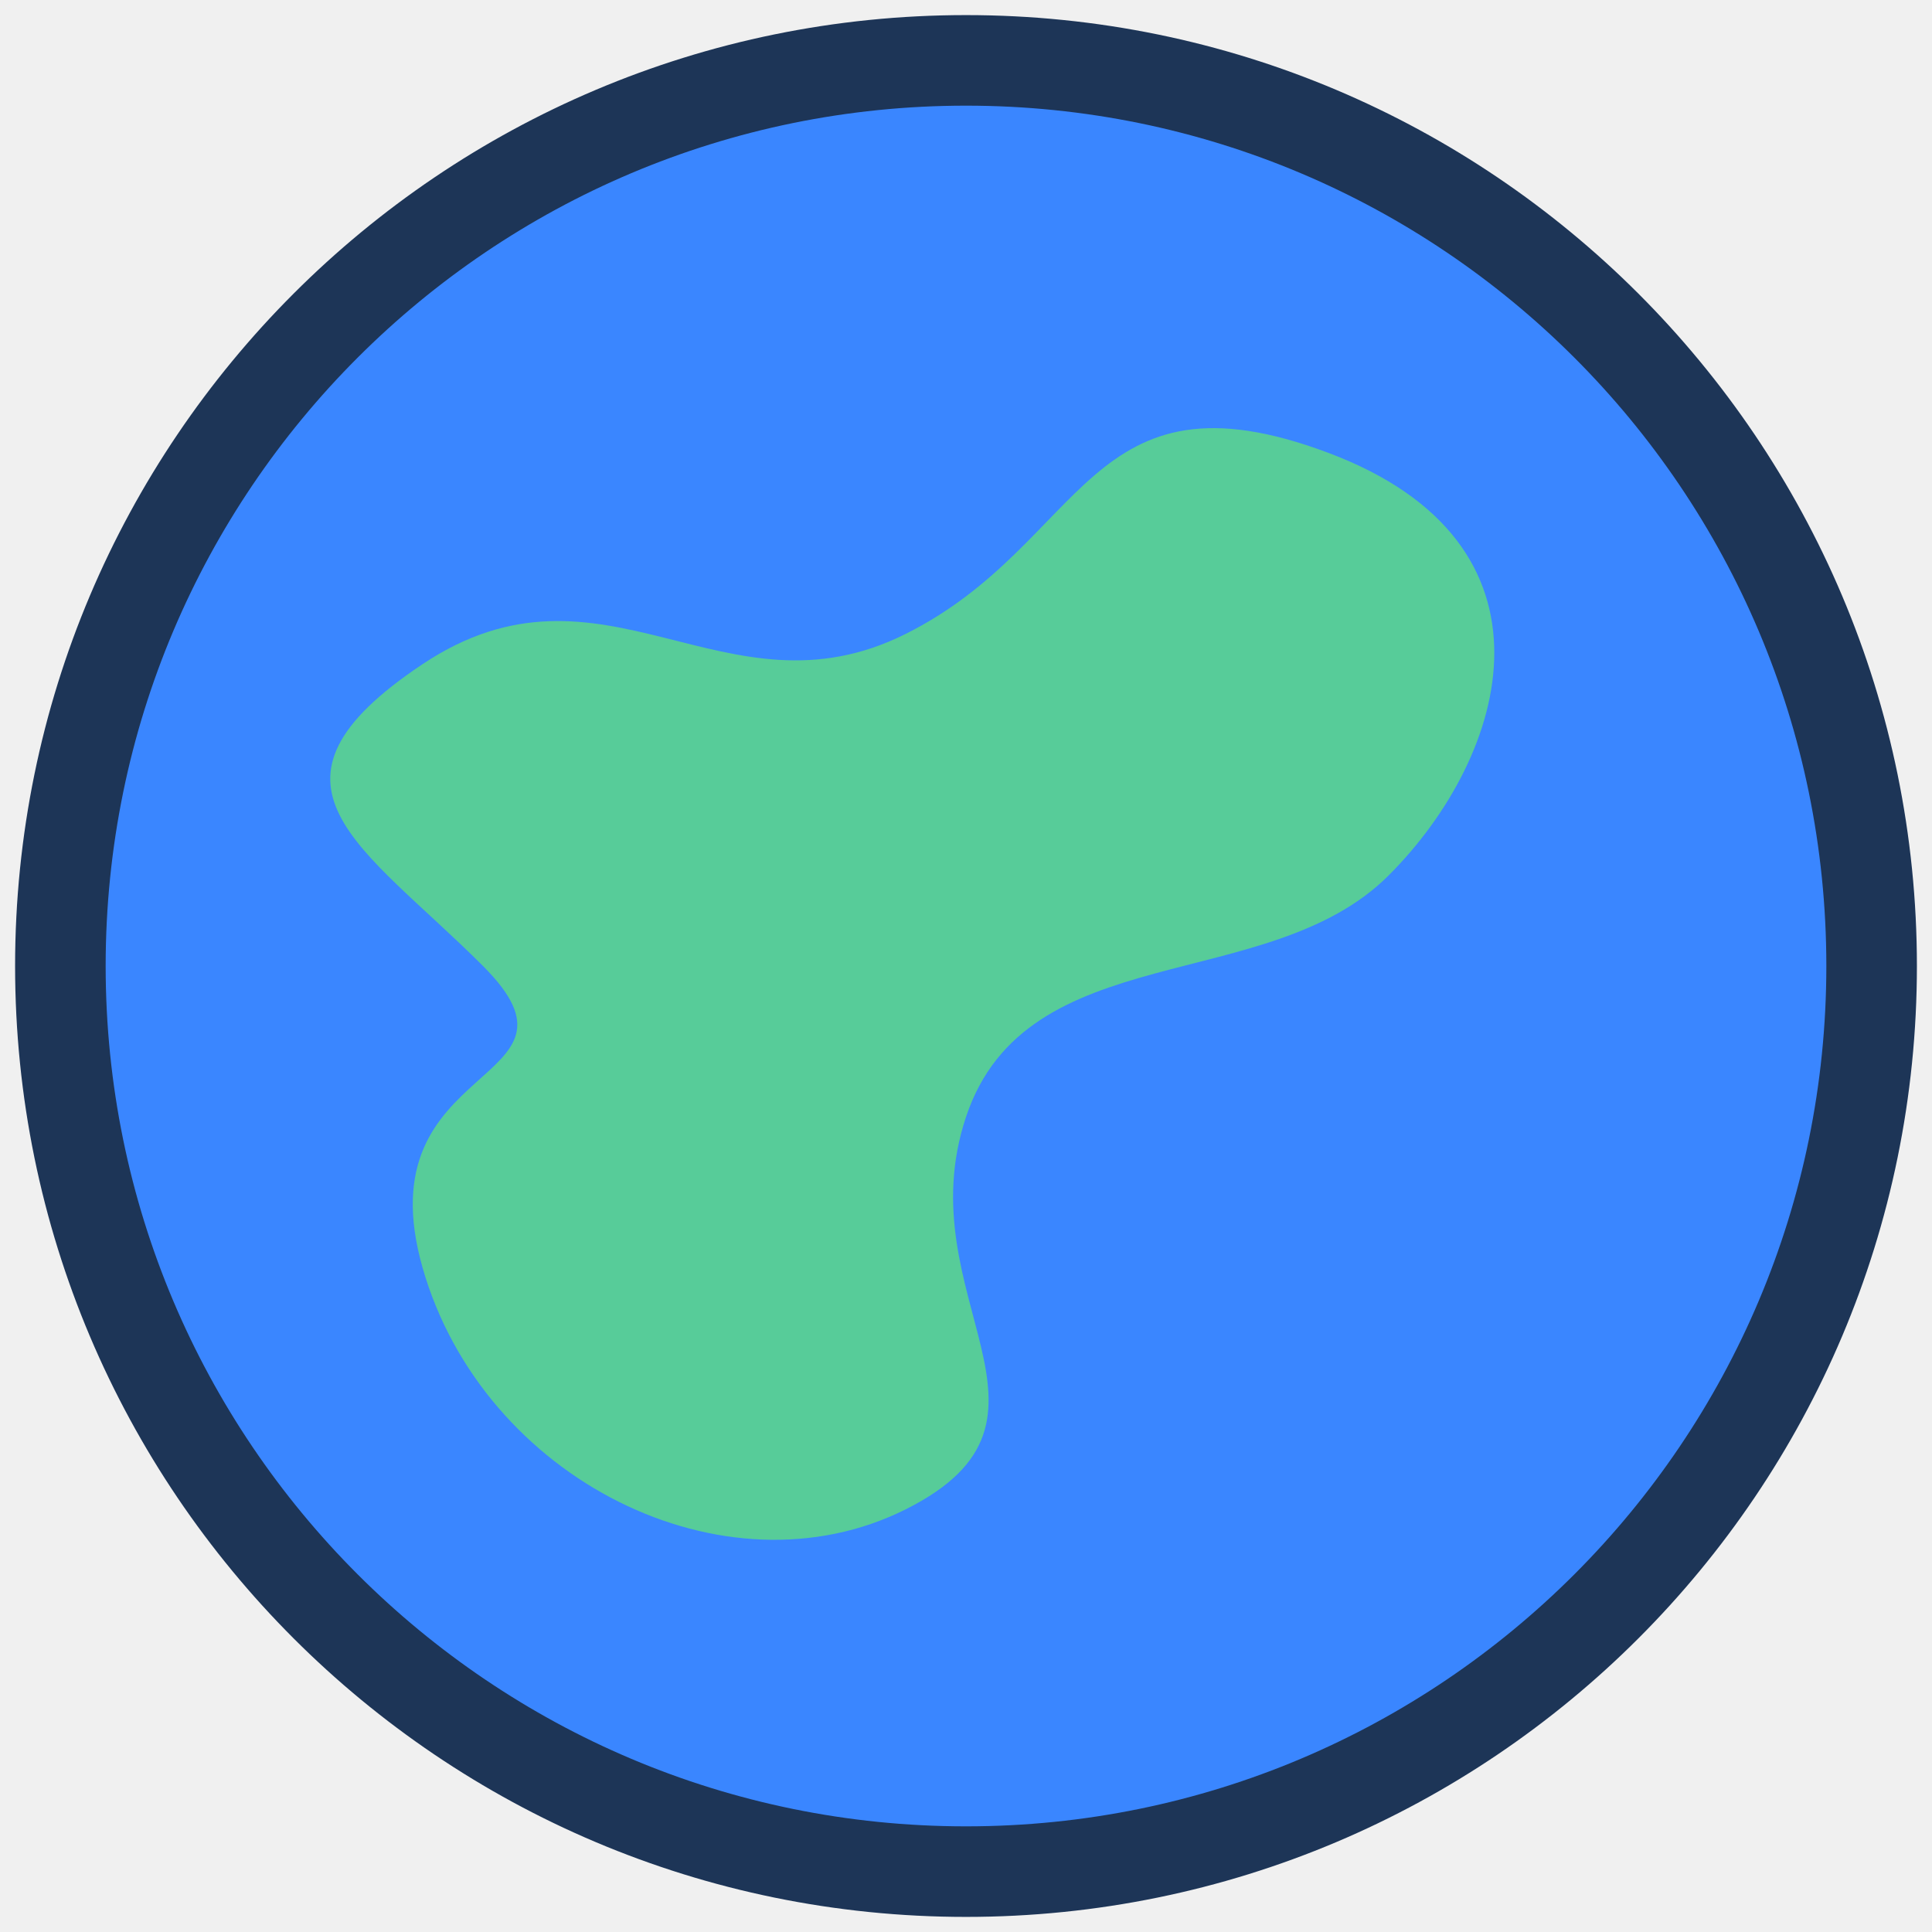
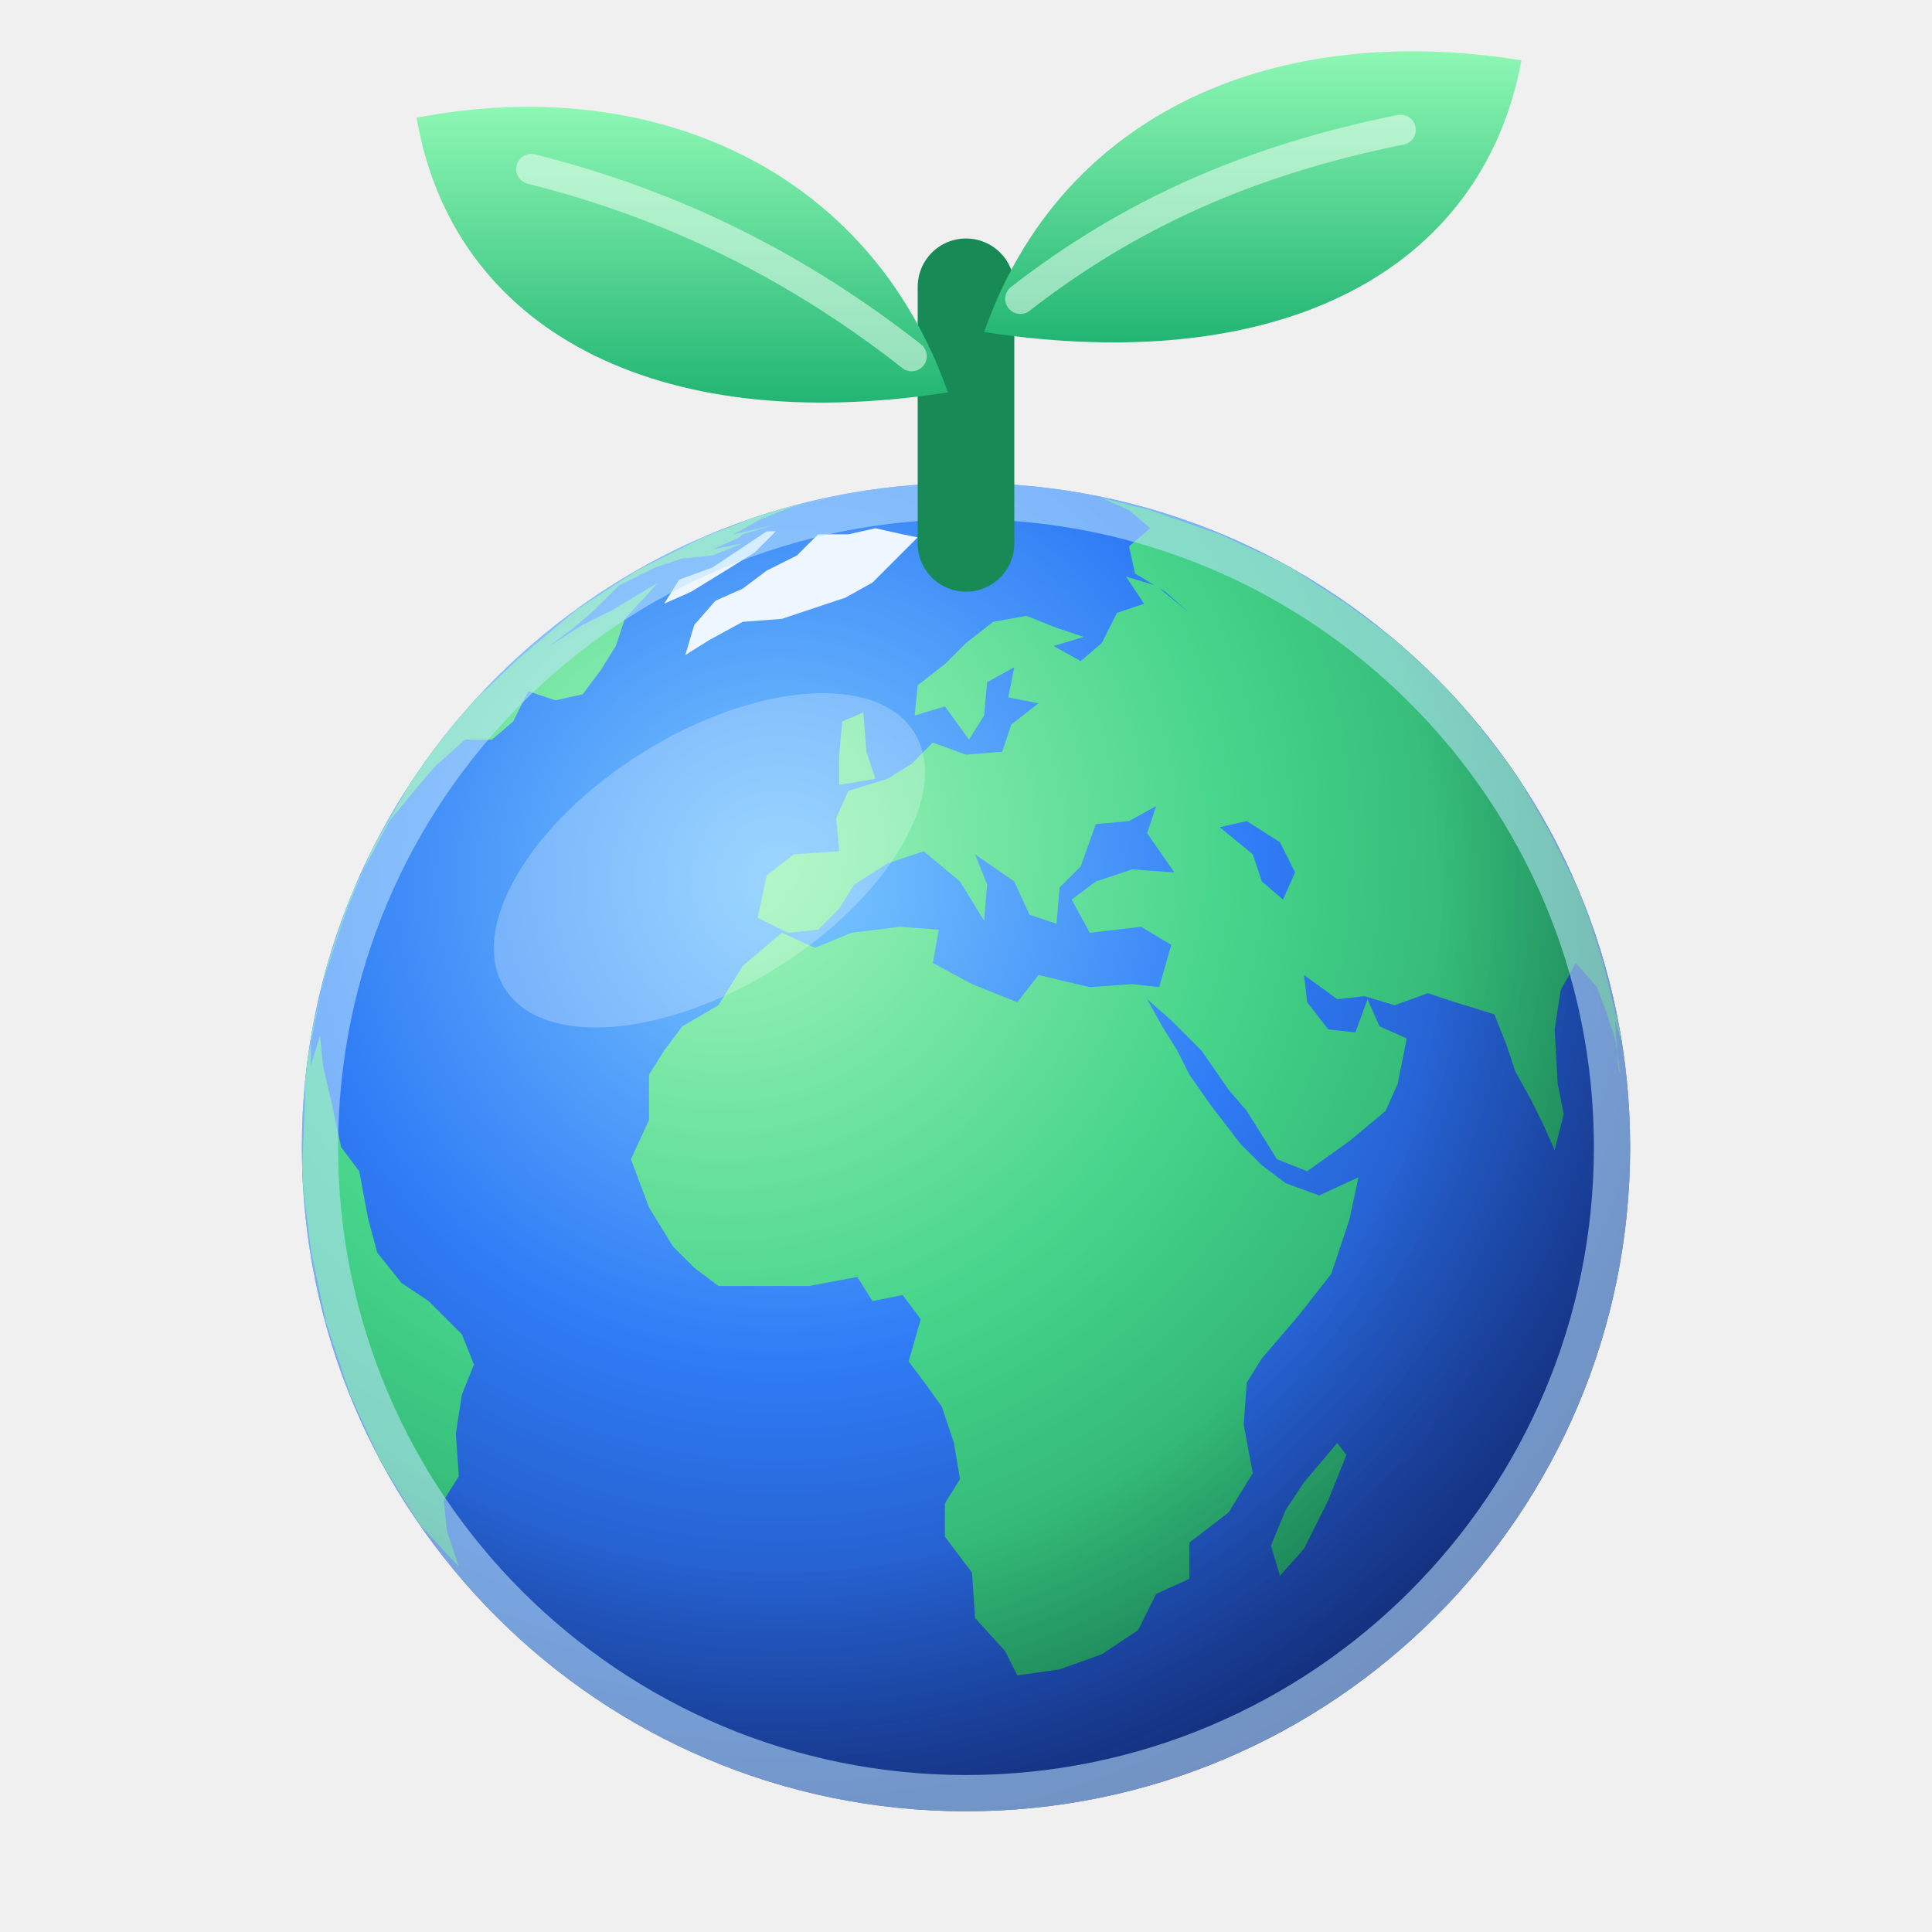
- <svg xmlns="http://www.w3.org/2000/svg" viewBox="0 0 64 64">
-   <circle cx="32" cy="32" r="30" fill="#3a86ff" />
-   <path d="M14 22c6-4 10 2 16-1s6-9 14-6 6 10 2 14-12 2-14 8 4 10-2 13-14-1-16-8 6-6 2-10-8-6-2-10z" fill="#57cc99" />
-   <circle cx="32" cy="32" r="30" fill="none" stroke="#1d3557" stroke-width="3" />
+ <svg xmlns="http://www.w3.org/2000/svg" viewBox="0 0 64 64" role="img" aria-label="La grande aventure de la vie sur Terre">
+   <defs>
+     <radialGradient id="ocean" cx="36%" cy="30%" r="80%">
+       <stop offset="0" stop-color="#7ccaff" />
+       <stop offset=".45" stop-color="#2f7cf6" />
+       <stop offset="1" stop-color="#15338f" />
+     </radialGradient>
+     <radialGradient id="land" gradientUnits="userSpaceOnUse" cx="24" cy="28" r="34">
+       <stop offset="0" stop-color="#a4f7bd" />
+       <stop offset=".5" stop-color="#46d48b" />
+       <stop offset="1" stop-color="#1c9a5f" />
+     </radialGradient>
+     <radialGradient id="night" cx="36%" cy="32%" r="90%">
+       <stop offset=".55" stop-color="#030622" stop-opacity="0" />
+       <stop offset="1" stop-color="#030622" stop-opacity=".55" />
+     </radialGradient>
+     <linearGradient id="leaf" x1="0" y1="0" x2="0" y2="1">
+       <stop offset="0" stop-color="#8ef7b4" />
+       <stop offset="1" stop-color="#22b573" />
+     </linearGradient>
+     <clipPath id="clip">
+       <circle cx="32" cy="38" r="22" />
+     </clipPath>
+   </defs>
+   <circle cx="32" cy="38" r="22" fill="url(#ocean)" />
+   <g clip-path="url(#clip)">
+     <path fill="url(#land)" d="M44.6 48.2L44 49.7L43.2 51.3L42.4 52.2L42.1 51.2L42.6 50L43.2 49.1L44.3 47.8ZM28.6 23.6L28.7 24.9L29 25.8L27.8 26L27.8 25L27.9 23.9ZM48.2 23.1L48.8 23.8L50.2 25.6L51.3 27.5L52.3 29.5L52.7 30.6L53.1 31.9L53.6 33.9L53.8 34.8L53.5 33.8L53.6 35.3L54 36.8L53.7 35.7L53.5 34.4L53.2 33.5L52.9 32.7L52.2 31.9L51.7 32.8L51.5 34.1L51.6 35.9L51.8 36.9L51.5 38.1L51.1 37.2L50.7 36.4L50.2 35.5L49.9 34.6L49.5 33.6L48.2 33.2L47.3 32.9L46.2 33.3L45.2 33L44.3 33.1L43.2 32.3L43.3 33.2L44 34.1L44.9 34.2L45.3 33.1L45.7 34L46.6 34.4L46.3 35.9L45.9 36.8L44.7 37.8L43.3 38.8L42.3 38.4L41.3 36.8L40.7 36.1L39.8 34.8L38.8 33.8L38 33.1L38.5 34L39 34.8L39.4 35.6L40.1 36.6L41.1 37.9L41.8 38.6L42.6 39.2L43.7 39.6L45 39L44.7 40.4L44.4 41.3L44.1 42.2L43 43.6L42.4 44.3L41.8 45L41.3 45.8L41.2 47.2L41.5 48.8L40.7 50.1L39.4 51.1L39.4 52.3L38.3 52.8L37.7 54L36.5 54.8L35.1 55.3L33.7 55.5L33.3 54.7L32.3 53.6L32.2 52.1L31.3 50.9L31.3 49.8L31.8 49L31.6 47.8L31.2 46.6L30.7 45.9L30.1 45.1L30.5 43.7L29.9 42.9L28.9 43.1L28.4 42.3L26.8 42.6L25 42.6L23.8 42.6L23 42L22.3 41.3L21.5 40L20.9 38.4L21.5 37.1L21.5 35.6L22 34.8L22.6 34L23.8 33.3L24.6 32L25.9 30.9L27 31.4L28.2 30.9L29.8 30.7L31.1 30.8L30.9 31.9L32.2 32.6L33.7 33.2L34.4 32.3L36.1 32.7L37.5 32.6L38.4 32.7L38.8 31.3L37.8 30.7L36.1 30.9L35.5 29.8L36.3 29.2L37.5 28.8L38.9 28.9L38 27.6L38.3 26.7L37.4 27.2L36.3 27.3L35.8 28.7L35.1 29.4L35 30.6L34.1 30.3L33.6 29.2L32.3 28.3L32.7 29.3L32.6 30.5L31.8 29.2L30.6 28.2L29.4 28.6L28.3 29.3L27.8 30.1L27.1 30.8L26.1 30.9L25.1 30.4L25.4 29L26.3 28.3L27.8 28.2L27.7 27.1L28.1 26.2L29.4 25.8L30.2 25.3L30.9 24.6L32 25L33.2 24.9L33.5 24L34.4 23.3L33.4 23.1L33.6 22.1L32.7 22.6L32.6 23.7L32.1 24.5L31.3 23.4L30.3 23.7L30.4 22.7L31.3 22L32 21.3L32.9 20.6L34 20.4L35 20.8L35.9 21.1L34.9 21.4L35.8 21.9L36.5 21.3L37 20.3L37.9 20L37.3 19.1L38.3 19.4L39.4 20.3L38.6 19.6L37.6 19L37.4 18.1L38.1 17.5L37.4 16.9L36.5 16.5L38.1 16.9L40.4 17.7L42.6 18.7L44.6 20L46.5 21.4L48.2 23.1ZM41.5 28.3L41.8 29.2L42.5 29.8L42.9 28.9L42.4 27.9L41.3 27.2L40.4 27.4ZM24.5 17.8L23.6 18.2L24.6 18L23.6 18.4L22.6 18.5L21.7 18.8L20.5 19.4L19.7 20.2L19 20.8L18.2 21.4L19.3 20.7L20.3 20.2L21.8 19.3L20.7 20.5L20.4 21.4L19.9 22.2L19.3 23L18.4 23.2L17.5 22.9L17 23.9L16.3 24.5L15.4 24.5L14.4 25.4L13.8 26.1L12.9 27.2L12.1 28.7L12.7 27.5L13.3 26.4L12.3 28.2L11.5 30.1L10.8 32.2L10.3 34.3L10.3 35.3L10.6 34.3L10.7 35.3L11 36.6L11.3 38L11.9 38.8L12.2 40.4L12.5 41.5L13.3 42.5L14.2 43.1L15.3 44.2L15.7 45.2L15.3 46.2L15.1 47.5L15.2 48.9L14.7 49.7L14.8 50.7L15.2 51.9L13.9 50.5L12.6 48.4L11.6 46.2L10.8 43.8L10.3 41.4L10 39L10.1 36.5L10.1 35.5L10.3 34.5L10.8 32.1L11.6 29.7L12.7 27.5L13.9 25.4L15.4 23.5L17.2 21.8L19.1 20.2L21.1 18.9L23.3 17.8L25.6 16.9L28 16.4L27 16.6L26.2 16.8L25.2 17.2L24.3 17.7L25.6 17.4L24.6 17.7Z" />
+     <path fill="#eef6ff" d="M25.7 17.6L25 18.3L24.2 18.8L22.9 19.6L22 20L22.5 19.2L23.6 18.8L24.5 18.2L25.4 17.6ZM30.4 17.8L29.7 18.5L28.9 19.3L28 19.8L27.1 20.1L25.9 20.5L24.6 20.6L23.5 21.2L22.7 21.7L23 20.7L23.7 19.9L24.6 19.5L25.4 18.9L26.4 18.4L27.1 17.7L28.1 17.7L29 17.5L29.9 17.7Z" />
+   </g>
+   <circle cx="32" cy="38" r="22" fill="url(#night)" />
+   <ellipse cx="23.5" cy="28.5" rx="8" ry="4.2" fill="#fff" opacity=".24" transform="rotate(-32 23.5 28.5)" />
+   <circle cx="32" cy="38" r="21.4" fill="none" stroke="#bfe6ff" stroke-opacity=".55" stroke-width="1.2" />
+   <path d="M32 18V9.5" stroke="#178a55" stroke-width="3.2" stroke-linecap="round" fill="none" />
+   <path d="M31.4 13C28.8 5.6 21.6 2.4 13.8 3.9c1.2 7 7.9 10.6 17.6 9.1z" fill="url(#leaf)" />
+   <path d="M32.6 11C35.2 3.6 42.4.7 50.4 2c-1.3 7-8 10.5-17.8 9z" fill="url(#leaf)" />
+   <path d="M30.2 11.8C26.5 8.9 22.4 6.8 17.6 5.6M33.8 9.9c3.6-2.8 7.6-4.6 12.6-5.6" stroke="#eafff2" stroke-opacity=".55" stroke-width="1" stroke-linecap="round" fill="none" />
</svg>
